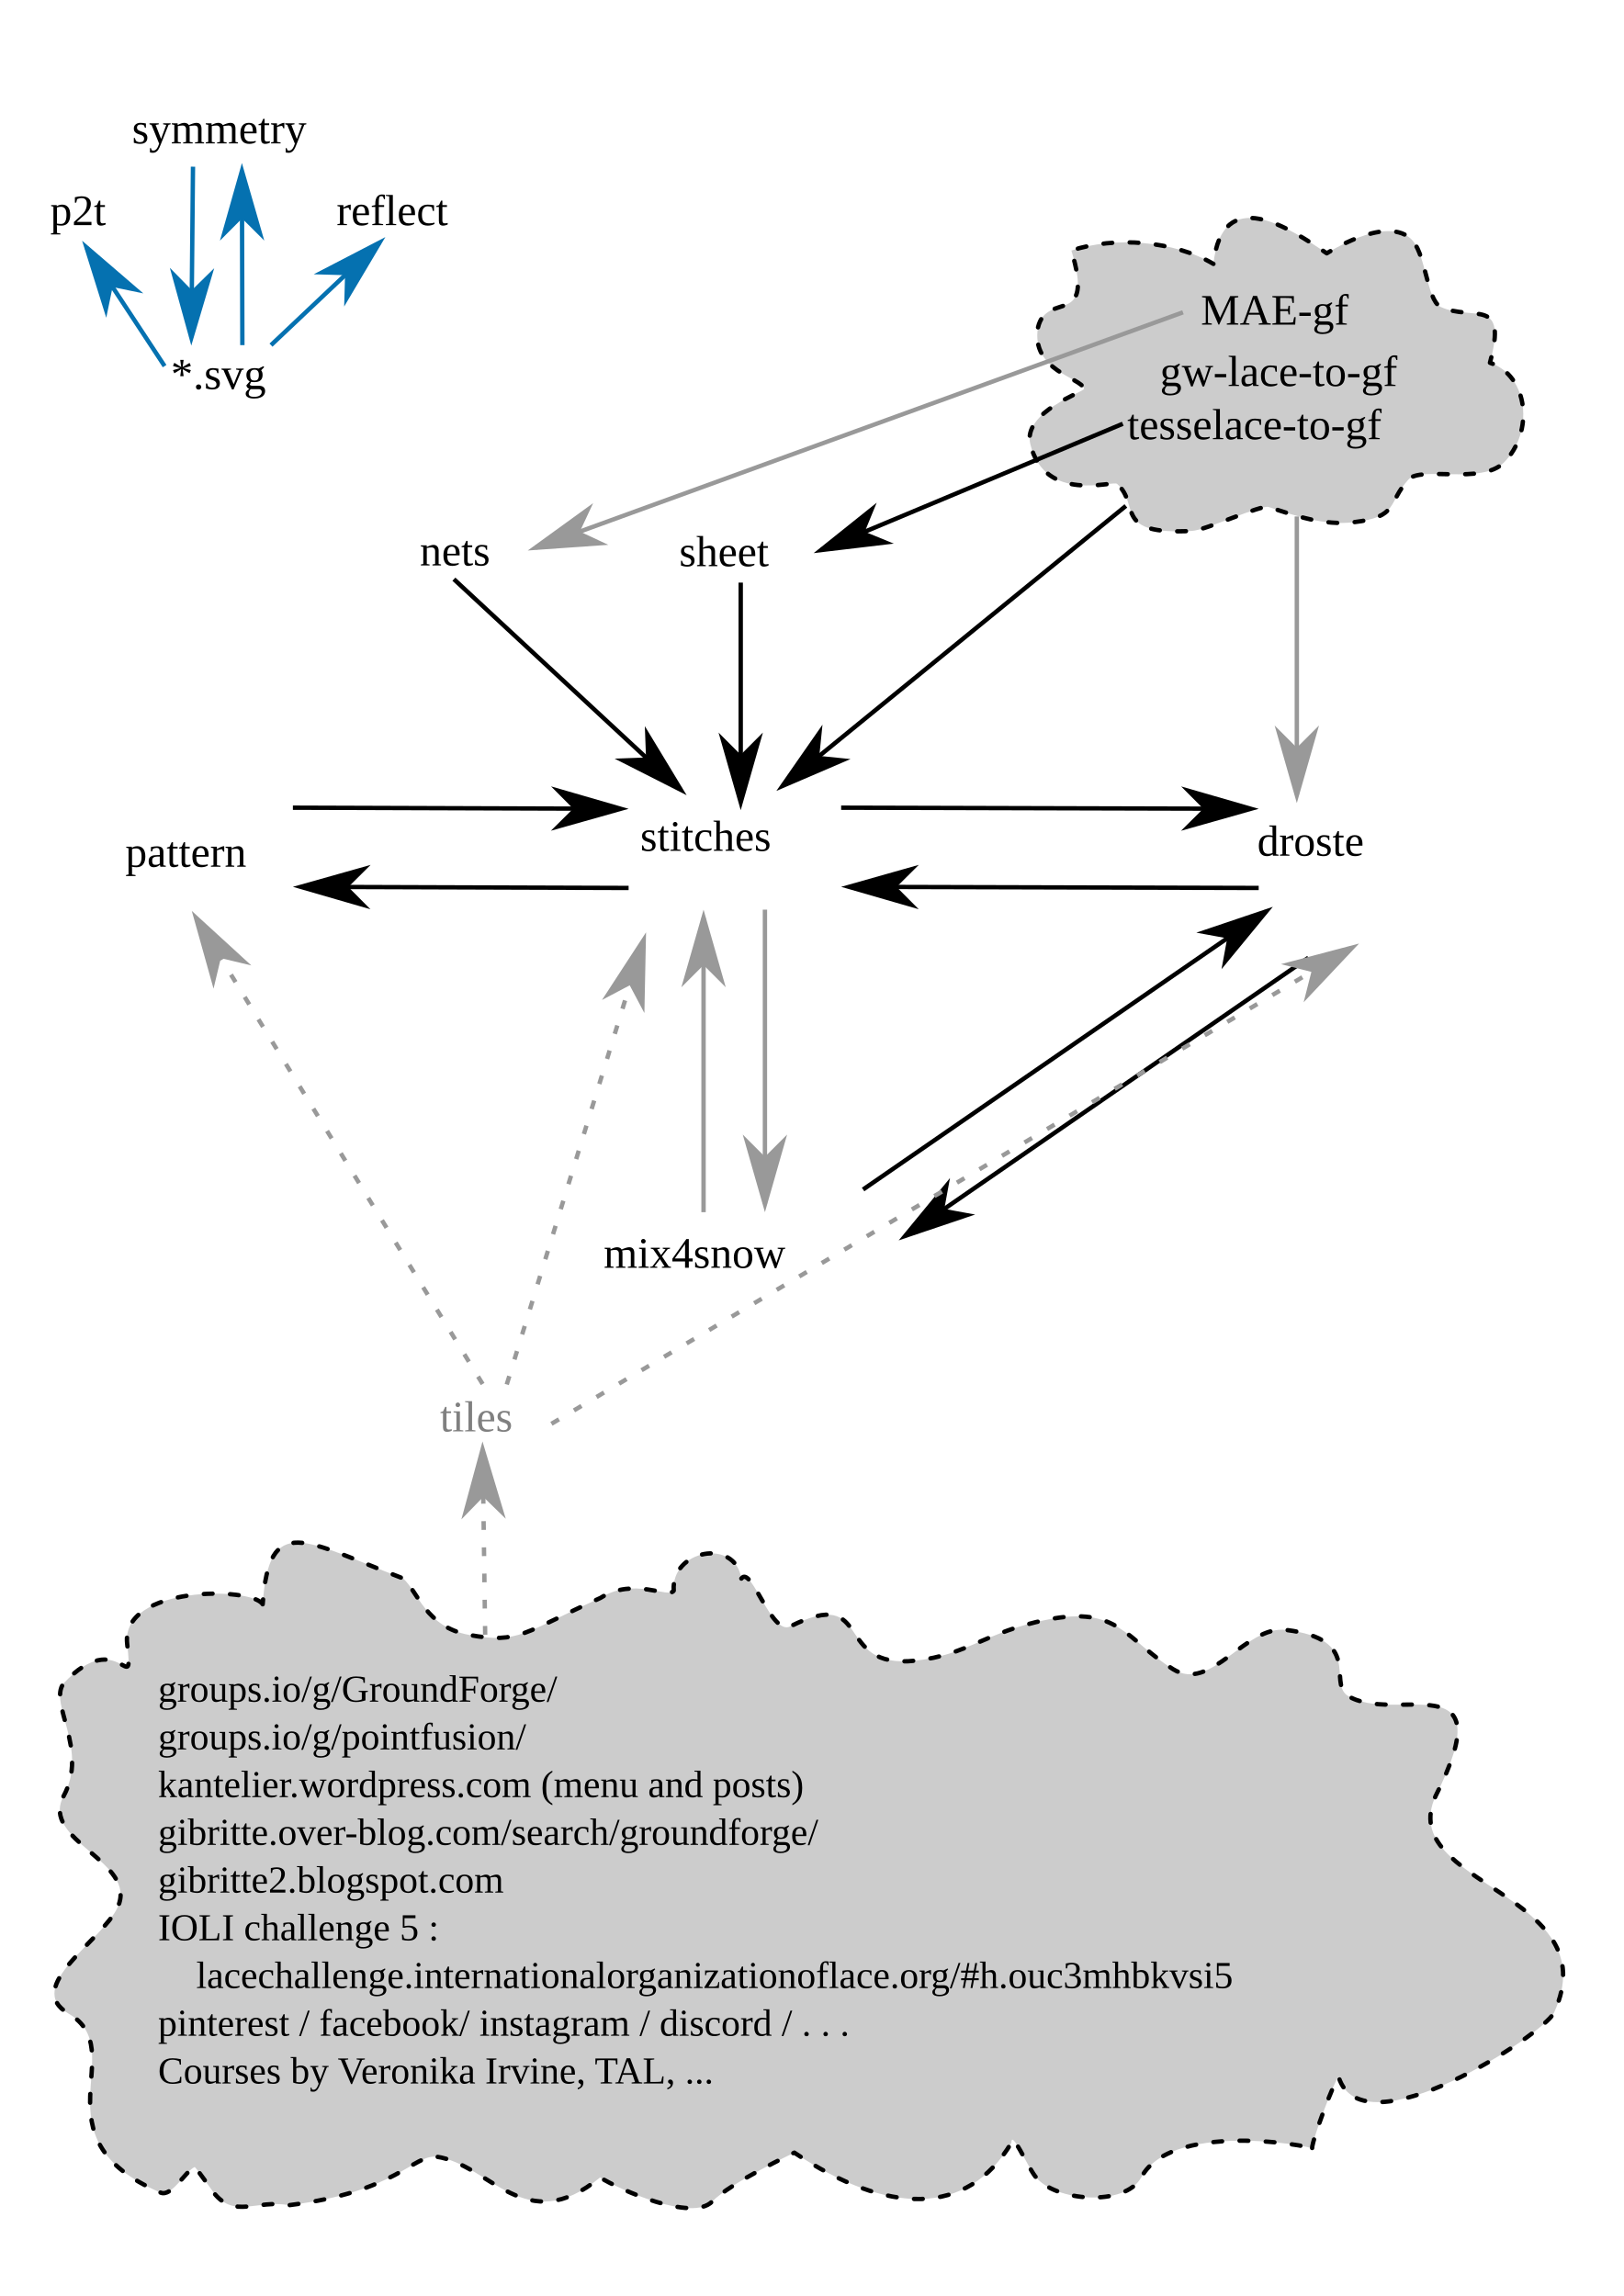
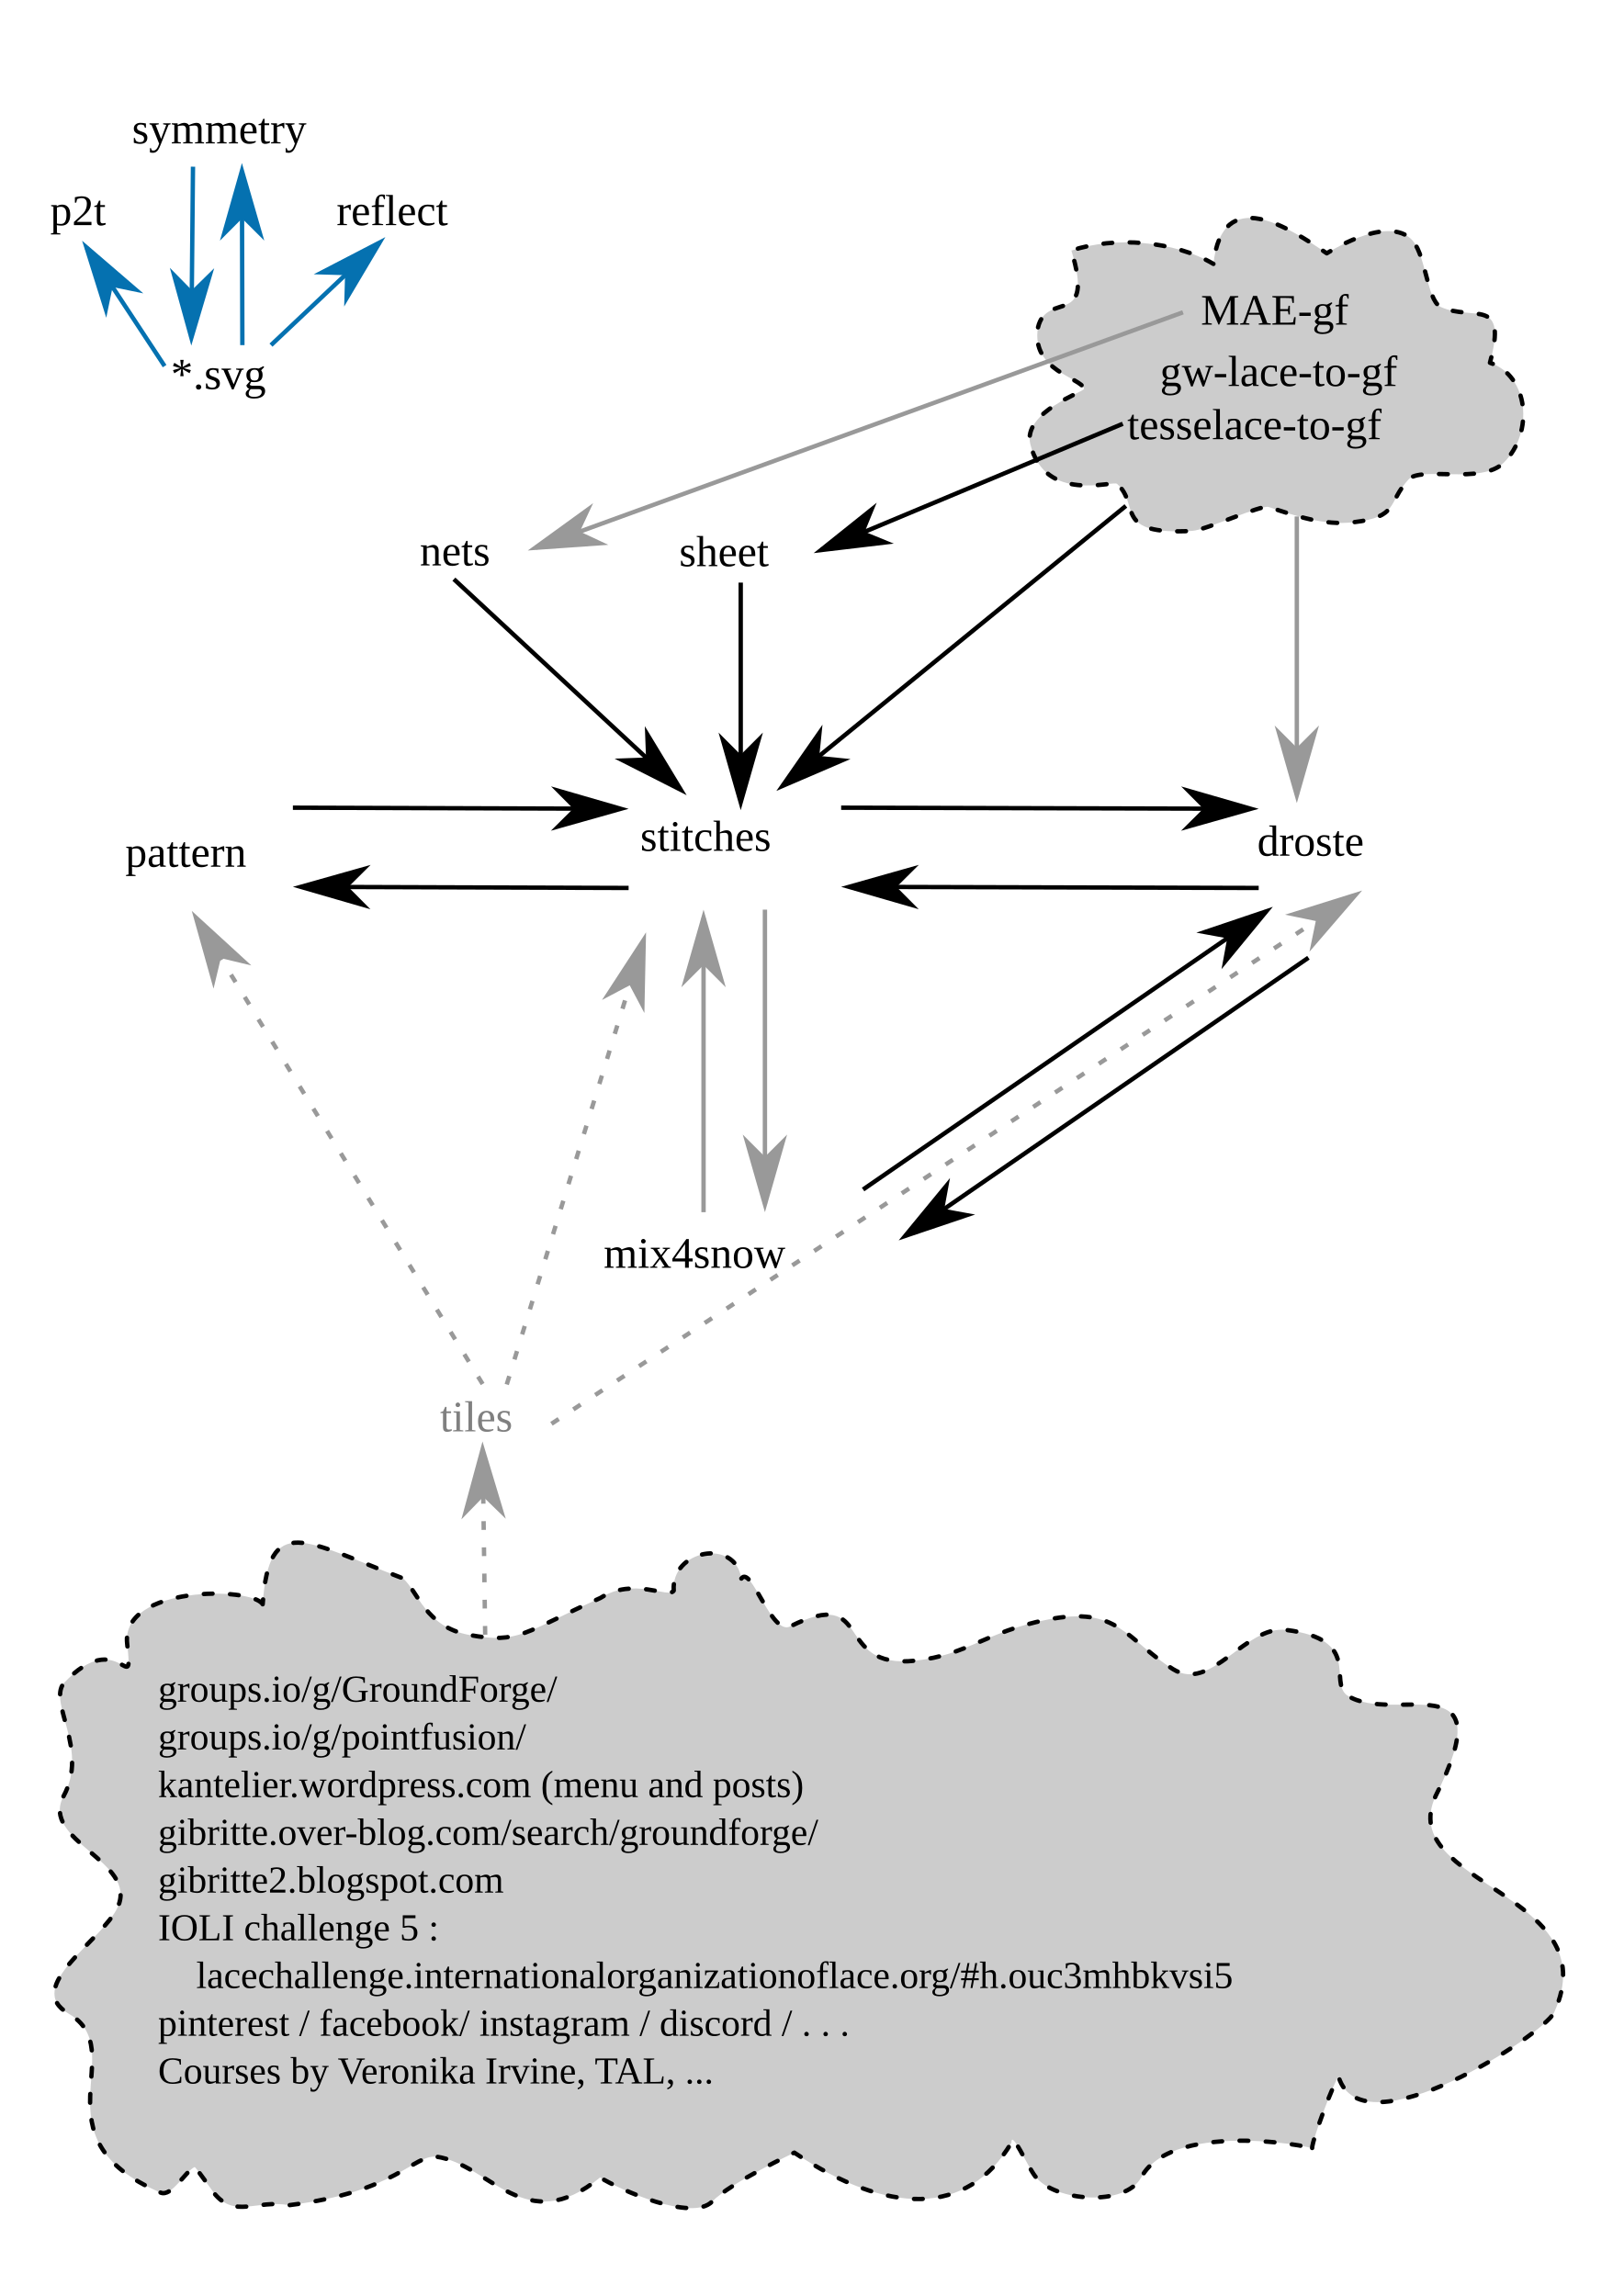
<svg xmlns="http://www.w3.org/2000/svg" width="210mm" height="297mm" viewBox="0 0 210 297" version="1.1" id="svg5">
  <defs id="defs2">
    <rect x="199.779" y="897.728" width="106.378" height="177.429" id="rect88679" />
    <marker style="overflow:visible;" id="Arrow1Lend" refX="0.0" refY="0.0" orient="auto">
      <path transform="scale(0.8) rotate(180) translate(12.5,0)" style="fill-rule:evenodd;fill:context-stroke;stroke:context-stroke;stroke-width:1.0pt;" d="M 0.0,0.0 L 5.0,-5.0 L -12.5,0.0 L 5.0,5.0 L 0.0,0.0 z " id="path23029" />
    </marker>
  </defs>
  <g id="layer1">
    <path style="display:inline;fill:none;fill-rule:evenodd;stroke:#999999;stroke-width:0.565;stroke-linecap:butt;stroke-linejoin:miter;stroke-miterlimit:4;stroke-dasharray:1.13, 2.26;stroke-dashoffset:0;stroke-opacity:1;marker-end:url(#Arrow1Lend)" d="M 62.796,214.848 62.419,187.556" id="path973" />
    <path style="fill:#cccccc;stroke:#000000;stroke-width:0.565;stroke-linecap:round;stroke-linejoin:round;stroke-miterlimit:4;stroke-dasharray:1.13, 2.26;stroke-dashoffset:0" d="m 156.937,34.137 c -5.051,-2.994 -12.773,-3.589 -18.369,-1.73 3.077,10.148 -3.186,5.111 -4.323,9.963 -0.934,5.605 5.636,6.486 5.955,7.916 0.093,0.418 -7.996,2.971 -6.939,7.193 1.924,7.692 10.68,4.632 11.216,5.112 3.076,2.761 -0.623,6.657 9.706,6.083 1.8,-0.1 8.916,-3.412 9.904,-3.088 3.601,1.179 7.11,2.421 11.007,1.962 5.862,-0.69 4.305,-2.473 7.059,-5.514 1.618,-1.786 9.458,0.689 12.333,-2.185 3.947,-3.945 3.205,-11.262 -1.786,-12.925 2.322,-8.65 -2.106,-5.295 -6.381,-7.222 -1.876,-0.97 -1.858,-7.165 -3.949,-8.908 -3.413,-2.844 -10.759,1.982 -10.772,1.973 -4.834,-3.28 -13.526,-9.048 -14.66,1.37 z" id="path92138" />
    <path style="fill:#cccccc;stroke:#000000;stroke-width:0.565;stroke-linecap:round;stroke-linejoin:round;stroke-miterlimit:4;stroke-dasharray:1.13, 2.26;stroke-dashoffset:0" d="m 33.972,207.52 c -1.357,-2.269 -18.361,-2.445 -17.527,5.092 0.834,7.536 -0.986,-2.54 -8.218,5.136 -1.974,2.628 3.269,8.513 0.001,14.583 -3.122,5.799 9.701,8.455 6.993,14.377 -1.988,4.347 -12.334,10.299 -6.331,13.778 8.17,4.734 -4.733,16.05 11.879,23.139 1.432,0.611 3.213,-2.786 4.412,-3.309 0.092,-0.04 2.32,3.155 2.535,3.417 2.651,3.24 5.378,0.793 9.707,1.515 13.936,-1.739 15.952,-6.5 19.009,-6.271 6.925,0.967 11.523,10.645 21.181,2.69 2.462,1.541 11.882,5.781 14.503,3.107 2.397,-2.446 10.617,-6.316 10.617,-6.316 12.044,8.067 22.373,8.338 28.073,-1.279 0,-1.765 2.006,2.906 3.066,4.319 2.482,3.31 11.666,3.985 13.739,0.141 4.212,-7.81 24.58,-3.593 22.146,-3.593 -0.578,0 3.206,-9.898 3.38,-9.347 3.092,9.79 26.589,-5.577 27.857,-8.358 7.103,-15.575 -20.615,-16.442 -15.319,-28.02 8.89,-17.623 -5.441,-9.11 -11.438,-13.01 -2.469,-1.797 2.001,-7.232 -7.859,-8.465 -5.341,-0.668 -9.711,8.163 -14.656,5.073 -6.12,-3.825 -7.016,-8.262 -16.325,-6.4 -7.94,1.588 -10.252,4.548 -16.977,5.295 -10.857,1.206 -5.298,-9.889 -16.228,-4.424 -2.44,1.22 -5.021,-7.996 -6.309,-6.191 -0.792,-5.275 -9.119,-3.715 -8.746,1.557 -0.664,1.09 -5.16,-1.803 -9.466,0.94 -9.924,4.48 -10.548,5.97 -16.991,4.791 -5.651,-1.034 -6.617,-5.6 -8.547,-7.31 -12.782,-4.881 -17.322,-8.578 -18.16,3.343 z" id="path92298" />
    <text xml:space="preserve" style="font-size:5.644px;fill:#000000;stroke:none;stroke-width:20;stroke-linecap:round;stroke-linejoin:round" x="54.308" y="73.144" id="text2564">
      <tspan id="tspan2562" style="fill:#000000;stroke:none;stroke-width:20" x="54.308" y="73.144">nets</tspan>
    </text>
    <text xml:space="preserve" style="font-size:5.644px;fill:#000000;stroke:none;stroke-width:20;stroke-linecap:round;stroke-linejoin:round" x="82.808" y="110.052" id="text6608">
      <tspan id="tspan6606" style="stroke-width:20" x="82.808" y="110.052">stitches</tspan>
    </text>
    <text xml:space="preserve" style="font-size:5.644px;fill:#000000;stroke:none;stroke-width:20;stroke-linecap:round;stroke-linejoin:round" x="78.07" y="163.989" id="text7734">
      <tspan id="tspan7732" style="stroke-width:20" x="78.07" y="163.989">mix4snow</tspan>
    </text>
    <text xml:space="preserve" style="font-size:5.644px;fill:#000000;stroke:none;stroke-width:20;stroke-linecap:round;stroke-linejoin:round" x="162.61" y="110.69" id="text11202">
      <tspan id="tspan11200" style="stroke-width:20" x="162.61" y="110.69">droste</tspan>
    </text>
    <text xml:space="preserve" style="font-size:5.644px;fill:#000000;stroke:none;stroke-width:20;stroke-linecap:round;stroke-linejoin:round" x="16.203" y="112.12" id="text15222">
      <tspan id="tspan15220" style="stroke-width:20" x="16.203" y="112.12">pattern</tspan>
    </text>
    <text xml:space="preserve" style="font-size:5.644px;fill:#000000;stroke:none;stroke-width:20;stroke-linecap:round;stroke-linejoin:round" x="87.842" y="73.231" id="text19354">
      <tspan id="tspan19352" style="stroke-width:20" x="87.842" y="73.231">sheet</tspan>
    </text>
    <text xml:space="preserve" style="font-size:5.644px;fill:#000000;stroke:none;stroke-width:20;stroke-linecap:round;stroke-linejoin:round" x="150.018" y="49.929" id="text20414">
      <tspan id="tspan20412" style="stroke-width:20" x="150.018" y="49.929">gw-lace-to-gf</tspan>
    </text>
    <path style="display:inline;fill:none;fill-rule:evenodd;stroke:#000000;stroke-width:0.565;stroke-linecap:butt;stroke-linejoin:miter;stroke-miterlimit:4;stroke-dasharray:none;stroke-opacity:1;marker-end:url(#Arrow1Lend)" d="M 145.214,54.817 106.241,71.126" id="path22967" />
    <path style="display:inline;fill:none;fill-rule:evenodd;stroke:#000000;stroke-width:0.565;stroke-linecap:butt;stroke-linejoin:miter;stroke-miterlimit:4;stroke-dasharray:none;stroke-opacity:1;marker-end:url(#Arrow1Lend)" d="M 95.8,75.363 V 103.706" id="path23382" />
    <path style="display:inline;fill:none;fill-rule:evenodd;stroke:#000000;stroke-width:0.565;stroke-linecap:butt;stroke-linejoin:miter;stroke-miterlimit:4;stroke-dasharray:none;stroke-opacity:1;marker-end:url(#Arrow1Lend)" d="M 81.301,114.862 38.976,114.719" id="path24234" />
    <path style="display:inline;fill:none;fill-rule:evenodd;stroke:#999999;stroke-width:0.565;stroke-linecap:butt;stroke-linejoin:miter;stroke-miterlimit:4;stroke-dasharray:none;stroke-opacity:1;marker-end:url(#Arrow1Lend)" d="M 90.994,156.803 V 118.765" id="path24563" />
    <path style="display:inline;fill:none;fill-rule:evenodd;stroke:#000000;stroke-width:0.565;stroke-linecap:butt;stroke-linejoin:miter;stroke-miterlimit:4;stroke-dasharray:none;stroke-opacity:1;marker-end:url(#Arrow1Lend)" d="m 37.88,104.479 42.325,0.143" id="path24740" />
    <path style="display:inline;fill:none;fill-rule:evenodd;stroke:#000000;stroke-width:0.565;stroke-linecap:butt;stroke-linejoin:miter;stroke-miterlimit:4;stroke-dasharray:none;stroke-opacity:1;marker-end:url(#Arrow1Lend)" d="M 58.704,74.922 88.004,102.118" id="path25054" />
    <path style="display:inline;fill:none;fill-rule:evenodd;stroke:#000000;stroke-width:0.565;stroke-linecap:butt;stroke-linejoin:miter;stroke-miterlimit:4;stroke-dasharray:none;stroke-opacity:1;marker-end:url(#Arrow1Lend)" d="m 162.792,114.862 -52.909,-0.143" id="path25311" />
    <path style="display:inline;fill:none;fill-rule:evenodd;stroke:#000000;stroke-width:0.565;stroke-linecap:butt;stroke-linejoin:miter;stroke-miterlimit:4;stroke-dasharray:none;stroke-opacity:1;marker-end:url(#Arrow1Lend)" d="m 108.788,104.479 52.909,0.143" id="path25313" />
    <path style="display:inline;fill:none;fill-rule:evenodd;stroke:#999999;stroke-width:0.565;stroke-linecap:butt;stroke-linejoin:miter;stroke-miterlimit:4;stroke-dasharray:none;stroke-opacity:1;marker-end:url(#Arrow1Lend)" d="m 98.932,117.668 v 38.038" id="path25516" />
    <path style="display:inline;fill:none;fill-rule:evenodd;stroke:#000000;stroke-width:0.565;stroke-linecap:butt;stroke-linejoin:miter;stroke-miterlimit:4;stroke-dasharray:none;stroke-opacity:1;marker-end:url(#Arrow1Lend)" d="m 169.224,123.885 -52.092,35.942" id="path25518" />
    <path style="display:inline;fill:none;fill-rule:evenodd;stroke:#000000;stroke-width:0.565;stroke-linecap:butt;stroke-linejoin:miter;stroke-miterlimit:4;stroke-dasharray:none;stroke-opacity:1;marker-end:url(#Arrow1Lend)" d="M 111.627,153.867 163.719,117.925" id="path25619" />
    <path style="display:inline;fill:none;fill-rule:evenodd;stroke:#000000;stroke-width:0.565;stroke-linecap:butt;stroke-linejoin:miter;stroke-miterlimit:4;stroke-dasharray:none;stroke-opacity:1;marker-end:url(#Arrow1Lend)" d="M 145.614,65.444 101.257,101.619" id="path25857" />
    <path style="display:inline;fill:none;fill-rule:evenodd;stroke:#999999;stroke-width:0.565;stroke-linecap:butt;stroke-linejoin:miter;stroke-miterlimit:4;stroke-dasharray:none;stroke-opacity:1;marker-end:url(#Arrow1Lend)" d="M 167.724,66.807 V 102.79" id="path25859" />
    <text xml:space="preserve" style="font-size:5.644px;fill:#808080;stroke:none;stroke-width:20;stroke-linecap:round;stroke-linejoin:round" x="56.903" y="185.155" id="text26714">
      <tspan style="fill:#808080;stroke-width:20" x="56.903" y="185.155" id="tspan889">tiles</tspan>
    </text>
    <text xml:space="preserve" style="font-size:5.644px;fill:#000000;stroke:none;stroke-width:20;stroke-linecap:round;stroke-linejoin:round" x="145.785" y="56.809" id="text860">
      <tspan id="tspan858" style="stroke-width:20" x="145.785" y="56.809">tesselace-to-gf</tspan>
    </text>
    <text xml:space="preserve" style="font-size:5.644px;fill:#000000;stroke:none;stroke-width:20;stroke-linecap:round;stroke-linejoin:round" x="155.31" y="41.992" id="text2940">
      <tspan id="tspan2938" style="stroke-width:20" x="155.31" y="41.992">MAE-gf</tspan>
    </text>
    <path style="display:inline;fill:none;fill-rule:evenodd;stroke:#999999;stroke-width:0.565;stroke-linecap:butt;stroke-linejoin:miter;stroke-miterlimit:4;stroke-dasharray:none;stroke-opacity:1;marker-end:url(#Arrow1Lend)" d="M 152.998,40.4 69.287,70.836" id="path5703" />
    <text xml:space="preserve" style="font-size:5.644px;fill:#000000;stroke:none;stroke-width:20;stroke-linecap:round;stroke-linejoin:round" x="17.073" y="18.545" id="text865">
      <tspan id="tspan863" style="stroke-width:20" x="17.073" y="18.545">symmetry</tspan>
    </text>
    <path style="display:inline;fill:none;fill-rule:evenodd;stroke:#999999;stroke-width:0.565;stroke-linecap:butt;stroke-linejoin:miter;stroke-miterlimit:4;stroke-dasharray:1.13, 2.26;stroke-dashoffset:0;stroke-opacity:1;marker-end:url(#Arrow1Lend)" d="M 62.419,179.028 25.378,118.765" id="path975" />
    <path style="display:inline;fill:none;fill-rule:evenodd;stroke:#999999;stroke-width:0.565;stroke-linecap:butt;stroke-linejoin:miter;stroke-miterlimit:4;stroke-dasharray:1.13, 2.26;stroke-dashoffset:0;stroke-opacity:1;marker-end:url(#Arrow1Lend)" d="M 65.538,179.09 83.233,121.649" id="path977" />
-     <path style="display:inline;fill:none;fill-rule:evenodd;stroke:#999999;stroke-width:0.565;stroke-linecap:butt;stroke-linejoin:miter;stroke-miterlimit:4;stroke-dasharray:1.13, 2.26;stroke-dashoffset:0;stroke-opacity:1;marker-end:url(#Arrow1Lend)" d="M 71.32,184.176 174.827,122.612" id="path979" />
+     <path style="display:inline;fill:none;fill-rule:evenodd;stroke:#999999;stroke-width:0.565;stroke-linecap:butt;stroke-linejoin:miter;stroke-miterlimit:4;stroke-dasharray:1.13, 2.26;stroke-dashoffset:0;stroke-opacity:1;marker-end:url(#Arrow1Lend)" d="M 71.32,184.176 175.253,115.797" id="path979" />
    <text xml:space="preserve" style="font-size:5.644px;fill:#000000;stroke:none;stroke-width:20;stroke-linecap:round;stroke-linejoin:round" x="19.862" y="244.422" id="text83385">
      <tspan style="stroke-width:20" x="19.862" y="244.422" id="tspan83383" />
    </text>
    <text xml:space="preserve" style="font-size:5.644px;fill:#000000;stroke:none;stroke-width:20;stroke-linecap:round;stroke-linejoin:round" x="26.695" y="252.328" id="text84123">
      <tspan style="stroke-width:20" x="26.695" y="252.328" id="tspan84121" />
    </text>
    <text xml:space="preserve" transform="matrix(0.2645833,0,0,0.2645833,5.291667,-21.16667)" id="text88677" style="font-size:21.333px;white-space:pre;shape-inside:url(#rect88679);fill:#000000;stroke:#000000;stroke-width:2.135;stroke-linecap:round;stroke-linejoin:round;stroke-miterlimit:4;stroke-dasharray:4.271, 8.542;stroke-dashoffset:0" />
    <text xml:space="preserve" style="font-size:4.939px;fill:#000000;stroke:none;stroke-width:20;stroke-linecap:round;stroke-linejoin:round" x="20.436" y="220.121" id="text99216">
      <tspan style="font-size:4.939px;stroke-width:20" x="20.436" y="220.121" id="tspan43958">groups.io/g/GroundForge/</tspan>
      <tspan style="font-size:4.939px;stroke-width:20" x="20.436" y="226.295" id="tspan7582">groups.io/g/pointfusion/</tspan>
      <tspan style="font-size:4.939px;stroke-width:20" x="20.436" y="232.468" id="tspan7584">kantelier.wordpress.com (menu and posts)</tspan>
      <tspan style="font-size:4.939px;stroke-width:20" x="20.436" y="238.642" id="tspan70326">gibritte.over-blog.com/search/groundforge/</tspan>
      <tspan style="font-size:4.939px;stroke-width:20" x="20.436" y="244.816" id="tspan70324">gibritte2.blogspot.com</tspan>
      <tspan style="font-size:4.939px;stroke-width:20" x="20.436" y="250.989" id="tspan7558">IOLI challenge 5 :</tspan>
      <tspan style="font-size:4.939px;stroke-width:20" x="20.436" y="257.163" id="tspan1811">    lacechallenge.internationalorganizationoflace.org/#h.ouc3mhbkvsi5</tspan>
      <tspan style="font-size:4.939px;stroke-width:20" x="20.436" y="263.336" id="tspan1672">pinterest / facebook/ instagram / discord / . . .</tspan>
      <tspan style="font-size:4.939px;stroke-width:20" x="20.436" y="269.51" id="tspan11168">Courses by Veronika Irvine, TAL, ...</tspan>
      <tspan style="font-size:4.939px;stroke-width:20" x="20.436" y="275.684" id="tspan49166" />
      <tspan style="font-size:4.939px;stroke-width:20" x="20.436" y="281.857" id="tspan45498" />
    </text>
    <text xml:space="preserve" style="font-size:5.751px;fill:#000000;stroke:none;stroke-width:20.376;stroke-linecap:round;stroke-linejoin:round" x="22.094" y="50.321" id="text991">
      <tspan id="tspan989" style="stroke-width:20.376" x="22.094" y="50.321">*.svg</tspan>
    </text>
    <text xml:space="preserve" style="font-size:5.644px;fill:#000000;stroke:none;stroke-width:20;stroke-linecap:round;stroke-linejoin:round" x="6.489" y="29.128" id="text5615">
      <tspan id="tspan5613" style="stroke-width:20" x="6.489" y="29.128">p2t</tspan>
    </text>
    <text xml:space="preserve" style="font-size:5.644px;fill:#000000;stroke:none;stroke-width:20;stroke-linecap:round;stroke-linejoin:round" x="43.531" y="29.128" id="text6297">
      <tspan id="tspan6295" style="stroke-width:20" x="43.531" y="29.128">reflect</tspan>
    </text>
    <path style="display:inline;fill:none;fill-rule:evenodd;stroke:#0571b0;stroke-width:0.565;stroke-linecap:butt;stroke-linejoin:miter;stroke-miterlimit:4;stroke-dasharray:none;stroke-opacity:1;marker-end:url(#Arrow1Lend)" d="m 24.959,21.562 -0.208,22.047" id="path8957" />
    <path style="display:inline;fill:none;fill-rule:evenodd;stroke:#0571b0;stroke-width:0.565;stroke-linecap:butt;stroke-linejoin:miter;stroke-miterlimit:4;stroke-dasharray:none;stroke-opacity:1;marker-end:url(#Arrow1Lend)" d="M 31.345,44.645 31.29,22.183" id="path9058" />
    <path style="display:inline;fill:none;fill-rule:evenodd;stroke:#0571b0;stroke-width:0.565;stroke-linecap:butt;stroke-linejoin:miter;stroke-miterlimit:4;stroke-dasharray:none;stroke-opacity:1;marker-end:url(#Arrow1Lend)" d="M 35.049,44.645 49.043,31.422" id="path9349" />
    <path style="display:inline;fill:none;fill-rule:evenodd;stroke:#0571b0;stroke-width:0.565;stroke-linecap:butt;stroke-linejoin:miter;stroke-miterlimit:4;stroke-dasharray:none;stroke-opacity:1;marker-end:url(#Arrow1Lend)" d="M 21.29,47.356 11.221,32.055" id="path9602" />
  </g>
</svg>
